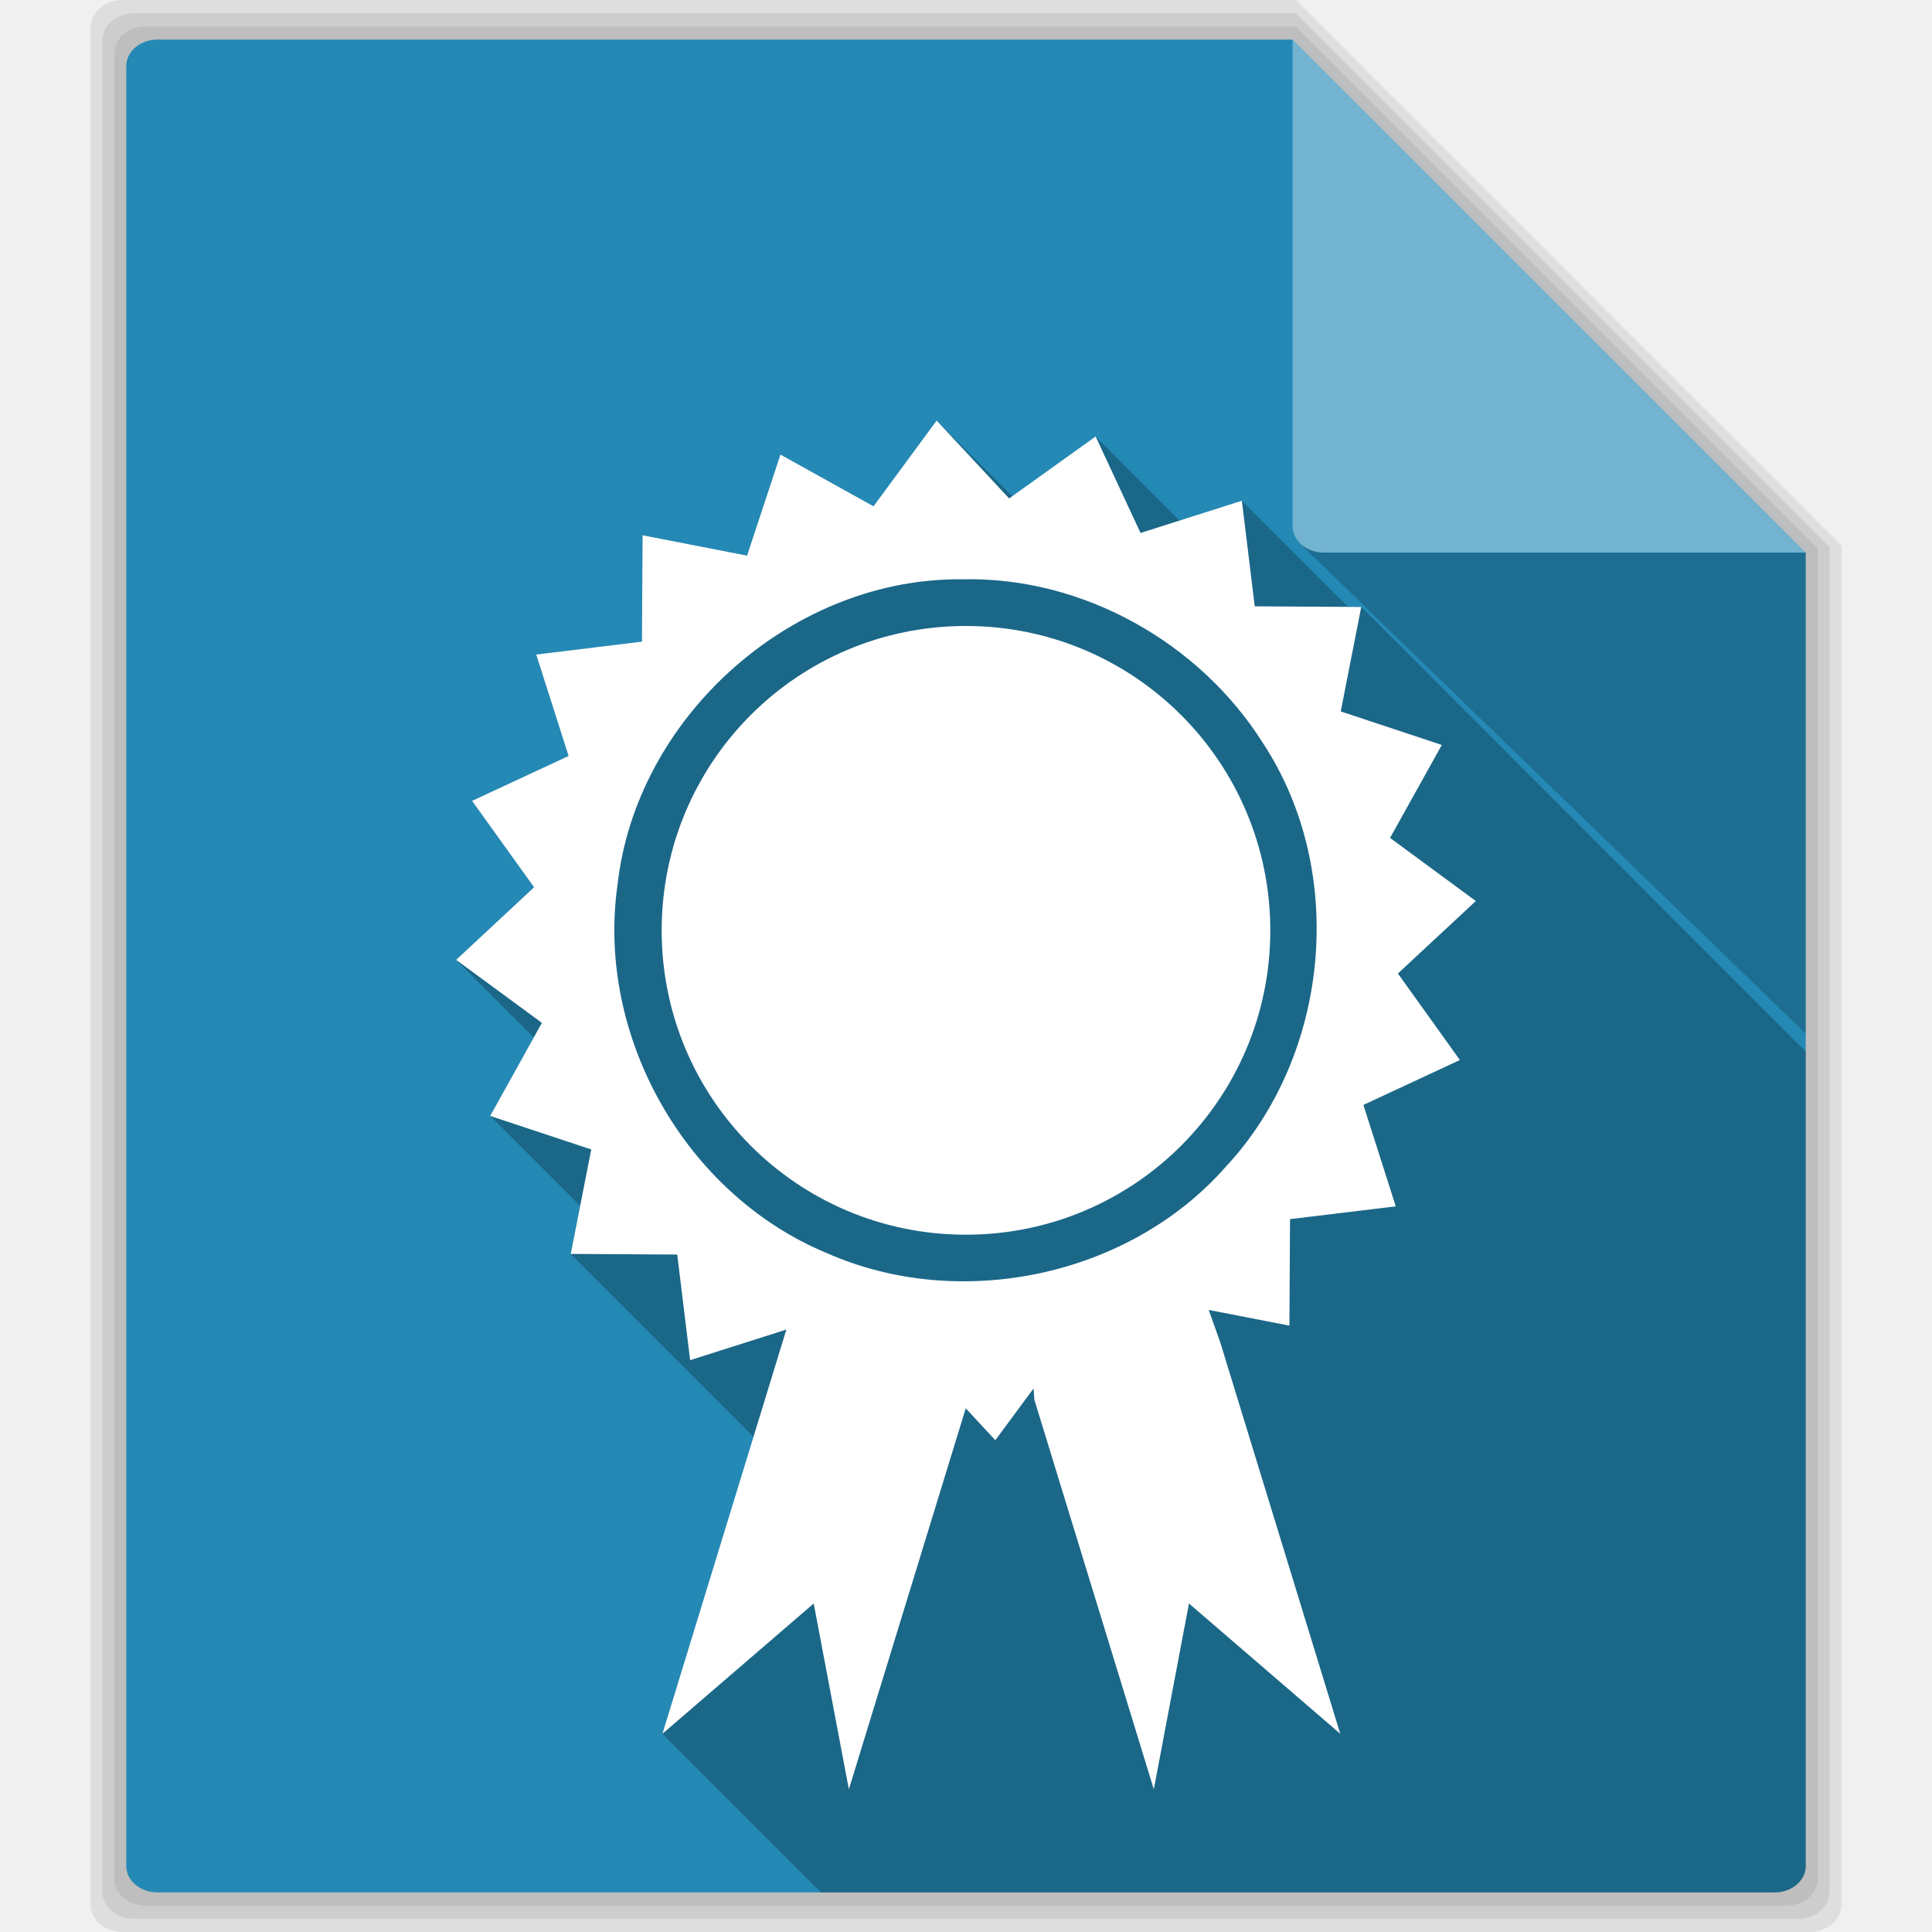
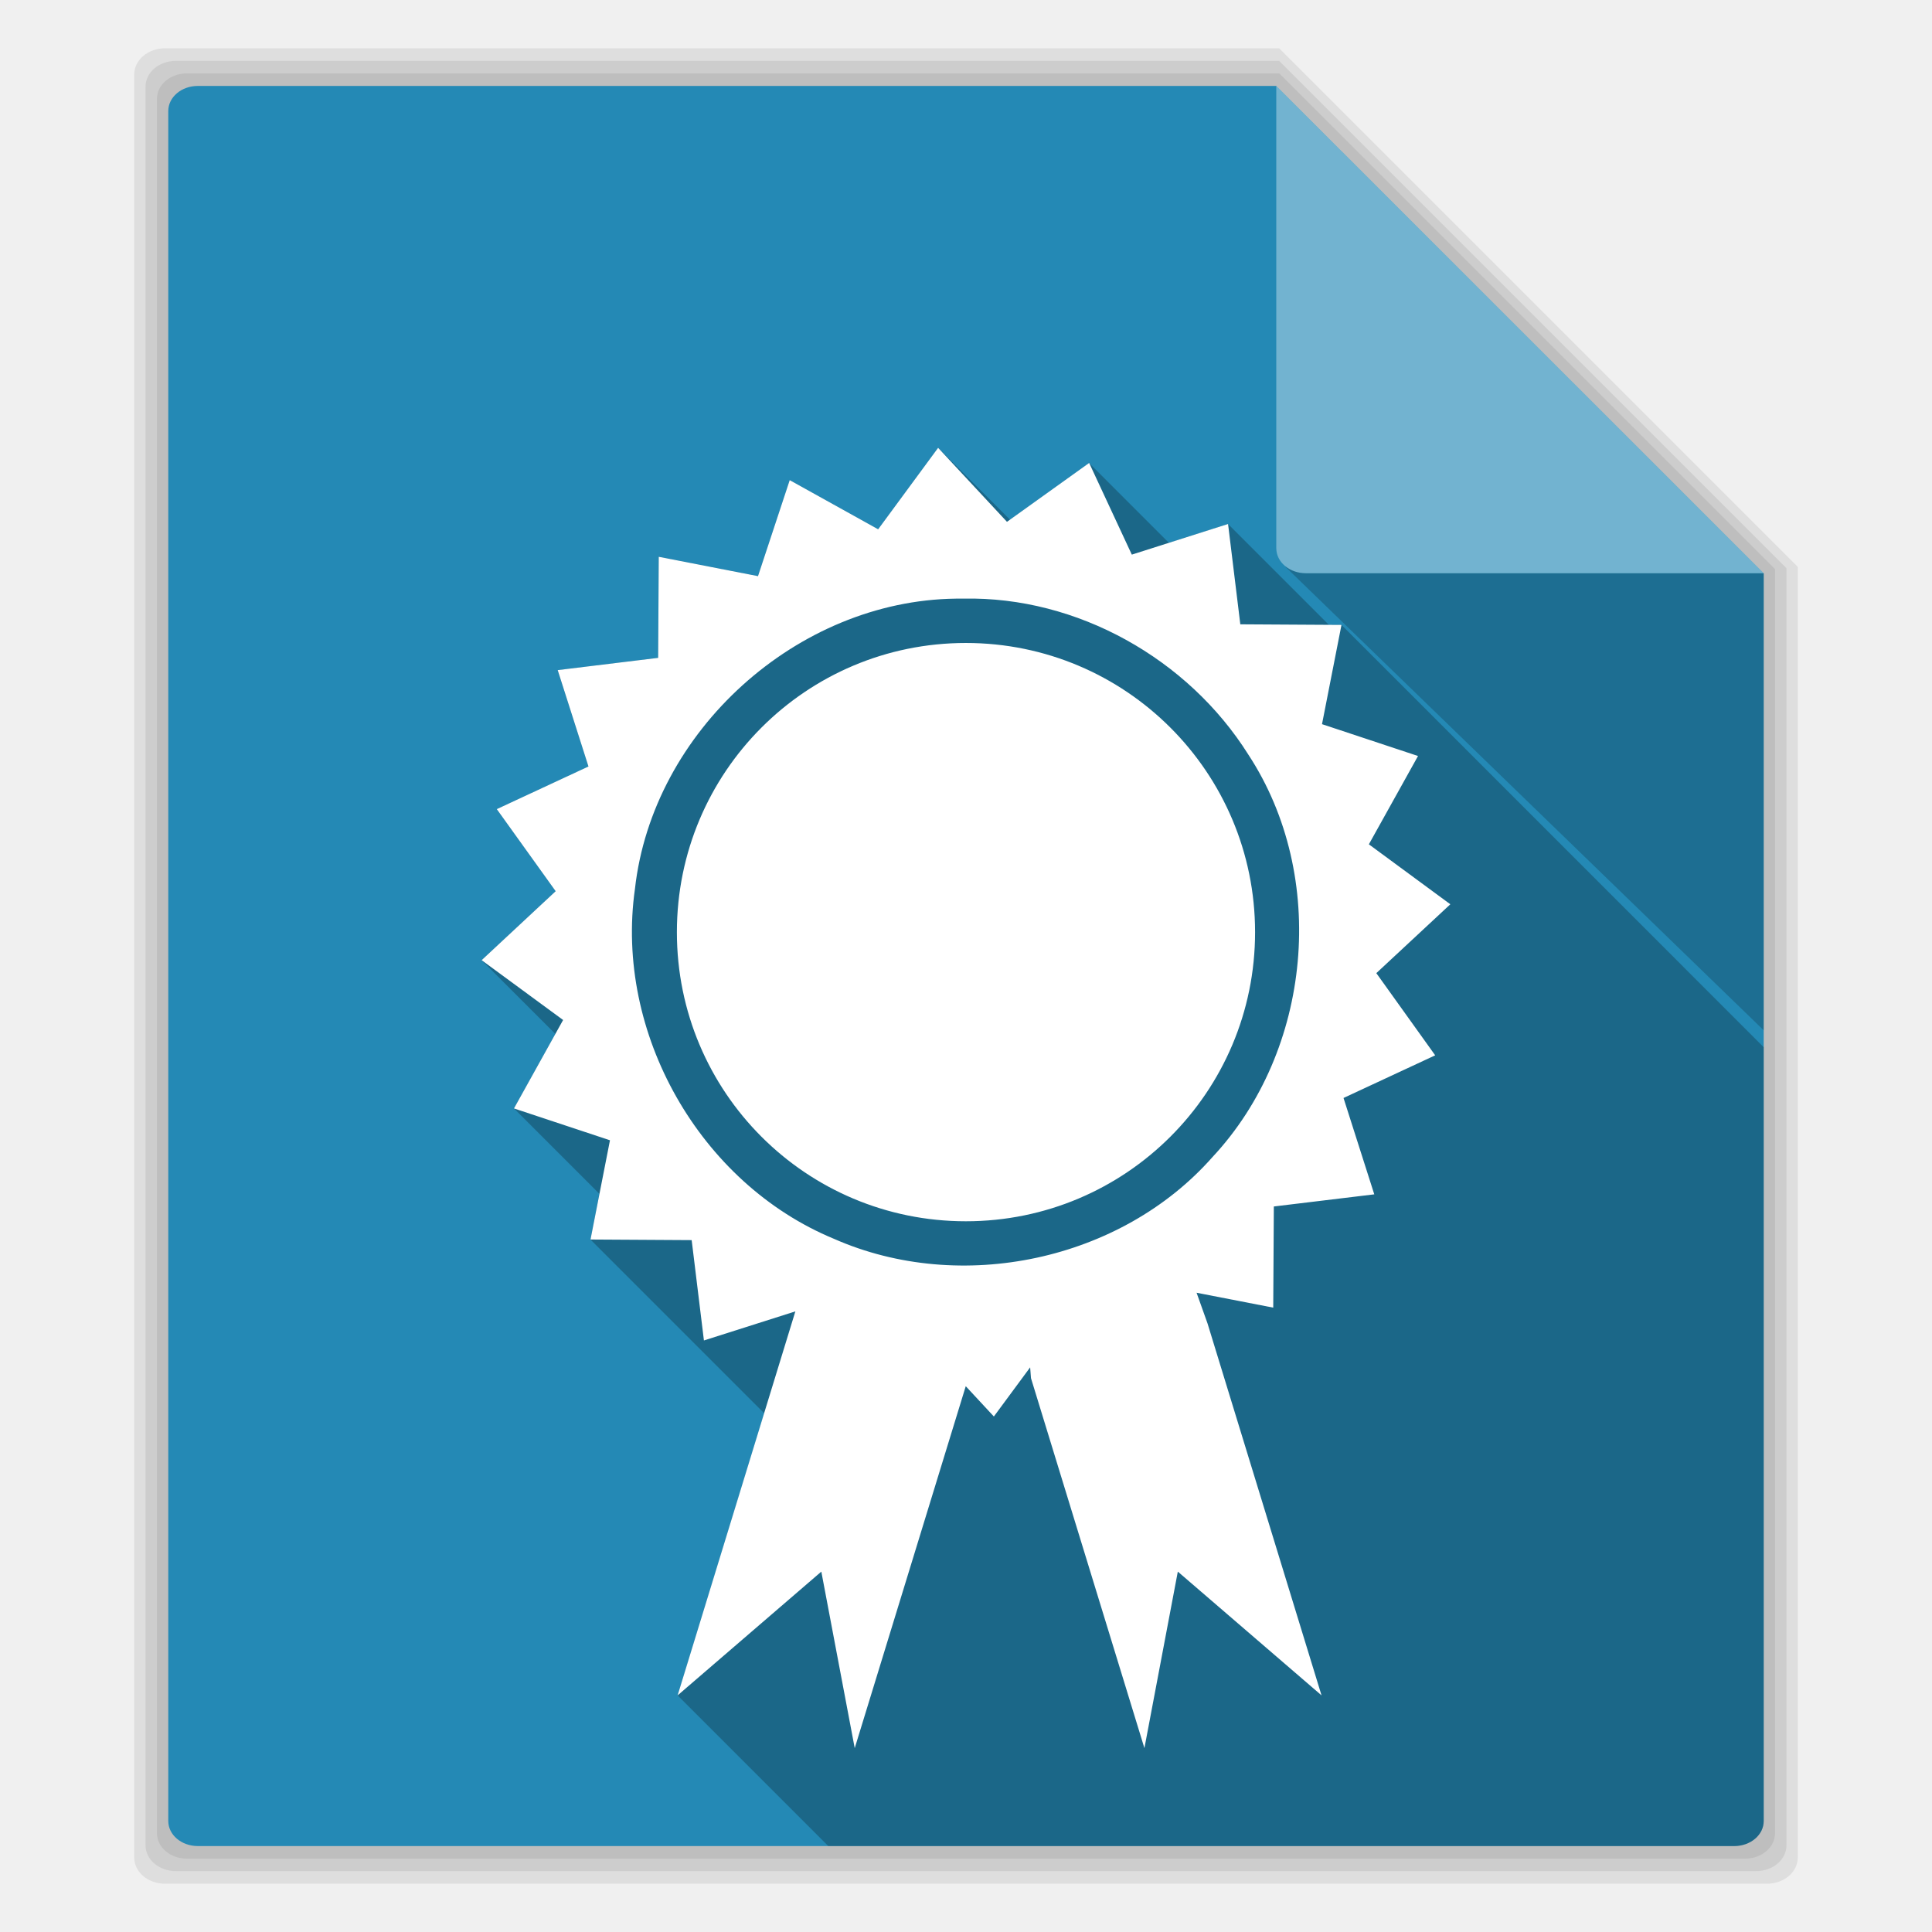
<svg xmlns="http://www.w3.org/2000/svg" xmlns:xlink="http://www.w3.org/1999/xlink" viewBox="0 0 512 512">
-   <text style="word-spacing:0;letter-spacing:0" font-size="208.33" y="456.61" x="-477.49" font-family="Gentium Book Basic" line-height="125%">
-     <tspan y="456.61" x="-477.49" />
-   </text>
-   <text style="text-anchor:middle" transform="scale(4.0128.2492)" font-size="75.7" y="1269.4" x="198.74" font-family="Arial" />
-   <text style="word-spacing:0;letter-spacing:0" font-size="208.33" y="300.98" x="228.86" font-family="Gentium Book Basic" line-height="125%">
-     <tspan y="300.98" x="228.86" />
-   </text>
-   <text style="text-anchor:middle" transform="scale(4.0128.2492)" font-size="75.7" y="644.88" x="374.76" font-family="Arial" />
-   <text style="word-spacing:0;letter-spacing:0" font-size="208.33" y="292.85" x="262.23" font-family="Gentium Book Basic" line-height="125%">
-     <tspan y="292.85" x="262.23" />
-   </text>
-   <text style="text-anchor:middle" transform="scale(4.0128.2492)" font-size="75.7" y="612.28" x="383.07" font-family="Arial" />
-   <g fill-opacity=".078">
-     <path d="m32.563 0c-4.774 0-8.594 3.266-8.594 7.313v497.38c0 4.047 3.82 7.313 8.594 7.313h446.87c4.774 0 8.594-3.266 8.594-7.313v-360.03l-144.66-144.66h-310.81" />
-     <path d="m35.625 3.5c-4.709 0-8.5 3.196-8.5 7.188v490.62c0 3.991 3.791 7.188 8.5 7.188h440.75c4.709 0 8.5-3.196 8.5-7.188v-356.28l-141.53-141.53h-307.72" />
-     <path d="m38.688 7c-4.643 0-8.375 3.158-8.375 7.094v483.82c0 3.936 3.732 7.094 8.375 7.094h434.62c4.643 0 8.375-3.158 8.375-7.094v-352.62l-138.28-138.28h-304.72" />
-   </g>
-   <path d="m41.719 10.5c-4.578 0-8.25 3.119-8.25 7v477c0 3.881 3.672 7 8.25 7h428.56c4.578 0 8.25-3.119 8.25-7v-348.06l-135.97-135.94h-300.84" fill="#2489b5" />
-   <path id="0" fill-opacity=".196" fill="#fff" d="m478.53 146.44l-135.97-135.94v128.94c0 3.881 3.672 7 8.25 7h127.72" />
-   <use width="1" xlink:href="#0" height="1" />
-   <path d="m345.03 144.56l133.5 129.38v-127.5h-127.72c-2.185 0-4.154-0.71-5.625-1.875h-0.156" fill-opacity=".196" />
-   <g fill-rule="evenodd">
-     <path opacity=".25" d="m248.22 111.44l-16.719 22.75-24.656-13.719-8.875 26.781-27.688-5.406-0.156 28.19-28.03 3.438 8.594 26.875-25.563 11.906 16.406 22.875-20.656 19.25 20.594 20.594-11.563 20.75 23.844 23.844-2.5 12.75 48.47 48.47-24.16 78.69 42.03 42.03h252.69c4.578 0 8.25-3.119 8.25-7v-215.84l-117.78-117.81-3.531-0.031-28.12-28.12-16.5 5.25-22.25-22.25-22.06 15.813-20.06-20.06" />
-     <path d="m248.22 111.45l-16.726 22.725-24.669-13.709-8.849 26.781-27.686-5.396-0.168 28.19-28.02 3.419 8.581 26.881-25.574 11.899 16.424 22.893-20.647 19.239 22.725 16.692-13.709 24.669 26.781 8.882-5.43 27.686 28.22 0.168 3.419 27.988 25.507-8.111-32.848 107.12 40.09-34.524 9.318 49.24 30.971-100.96 7.843 8.447 10.122-13.709 0.235 3.02 31.641 103.2 9.318-49.24 40.09 34.524-31.809-103.77-3.05-8.547 21.385 4.156 0.168-28.22 28.02-3.385-8.581-26.881 25.574-11.899-16.424-22.926 20.647-19.21-22.725-16.726 13.709-24.636-26.781-8.882 5.43-27.686-28.22-0.168-3.419-27.988-26.848 8.547-11.899-25.574-22.926 16.424-19.21-20.647m4.961 42.07c0.703-0.009 1.407-0.01 2.112 0 31.729-0.647 62.66 16.79 79.44 43.47 22.368 34.06 17.751 82.64-9.955 112.29-25.508 28.953-70.27 38.427-105.62 22.826-37.433-15.491-61.21-57.43-55.51-97.6 4.918-44.06 45.26-80.46 89.53-80.98m2.782 12.368c-44.592 0-80.61 36.09-80.61 80.68 0 44.592 36.02 80.64 80.61 80.64 44.592 0 80.68-36.05 80.68-80.64 0-44.592-36.09-80.68-80.68-80.68" fill="#fff" />
-   </g>
+   <svg x="12.8" y="12.8" width="486.4" height="486.4" viewBox="0 0 512 512" preserveAspectRatio="xMidYMid meet" overflow="hidden">
+     <text style="word-spacing:0;letter-spacing:0" font-size="208.33" y="456.61" x="-477.49" font-family="Gentium Book Basic" line-height="125%">
+       <tspan y="456.61" x="-477.49" />
+     </text>
+     <text style="text-anchor:middle" transform="scale(4.0128.2492)" font-size="75.7" y="1269.4" x="198.74" font-family="Arial" />
+     <text style="word-spacing:0;letter-spacing:0" font-size="208.33" y="300.98" x="228.86" font-family="Gentium Book Basic" line-height="125%">
+       <tspan y="300.98" x="228.86" />
+     </text>
+     <text style="text-anchor:middle" transform="scale(4.0128.2492)" font-size="75.7" y="644.88" x="374.76" font-family="Arial" />
+     <text style="word-spacing:0;letter-spacing:0" font-size="208.33" y="292.85" x="262.23" font-family="Gentium Book Basic" line-height="125%">
+       <tspan y="292.85" x="262.23" />
+     </text>
+     <text style="text-anchor:middle" transform="scale(4.0128.2492)" font-size="75.7" y="612.28" x="383.07" font-family="Arial" />
+     <g fill-opacity=".078">
+       <path d="m32.563 0c-4.774 0-8.594 3.266-8.594 7.313v497.38c0 4.047 3.82 7.313 8.594 7.313h446.87c4.774 0 8.594-3.266 8.594-7.313v-360.03l-144.66-144.66h-310.81" />
+       <path d="m35.625 3.5c-4.709 0-8.5 3.196-8.5 7.188v490.62c0 3.991 3.791 7.188 8.5 7.188h440.75c4.709 0 8.5-3.196 8.5-7.188v-356.28l-141.53-141.53h-307.72" />
+       <path d="m38.688 7c-4.643 0-8.375 3.158-8.375 7.094v483.82c0 3.936 3.732 7.094 8.375 7.094h434.62c4.643 0 8.375-3.158 8.375-7.094v-352.62l-138.28-138.28h-304.72" />
+     </g>
+     <path d="m41.719 10.5c-4.578 0-8.25 3.119-8.25 7v477c0 3.881 3.672 7 8.25 7h428.56c4.578 0 8.25-3.119 8.25-7v-348.06l-135.97-135.94h-300.84" fill="#2489b5" />
+     <path id="0" fill-opacity=".196" fill="#fff" d="m478.53 146.44l-135.97-135.94v128.94c0 3.881 3.672 7 8.25 7h127.72" />
+     <use width="1" xlink:href="#0" height="1" />
+     <path d="m345.03 144.56l133.5 129.38v-127.5h-127.72c-2.185 0-4.154-0.71-5.625-1.875h-0.156" fill-opacity=".196" />
+     <g fill-rule="evenodd">
+       <path opacity=".25" d="m248.22 111.44l-16.719 22.75-24.656-13.719-8.875 26.781-27.688-5.406-0.156 28.19-28.03 3.438 8.594 26.875-25.563 11.906 16.406 22.875-20.656 19.25 20.594 20.594-11.563 20.75 23.844 23.844-2.5 12.75 48.47 48.47-24.16 78.69 42.03 42.03h252.69c4.578 0 8.25-3.119 8.25-7v-215.84l-117.78-117.81-3.531-0.031-28.12-28.12-16.5 5.25-22.25-22.25-22.06 15.813-20.06-20.06" />
+       <path d="m248.22 111.45l-16.726 22.725-24.669-13.709-8.849 26.781-27.686-5.396-0.168 28.19-28.02 3.419 8.581 26.881-25.574 11.899 16.424 22.893-20.647 19.239 22.725 16.692-13.709 24.669 26.781 8.882-5.43 27.686 28.22 0.168 3.419 27.988 25.507-8.111-32.848 107.12 40.09-34.524 9.318 49.24 30.971-100.96 7.843 8.447 10.122-13.709 0.235 3.02 31.641 103.2 9.318-49.24 40.09 34.524-31.809-103.77-3.05-8.547 21.385 4.156 0.168-28.22 28.02-3.385-8.581-26.881 25.574-11.899-16.424-22.926 20.647-19.21-22.725-16.726 13.709-24.636-26.781-8.882 5.43-27.686-28.22-0.168-3.419-27.988-26.848 8.547-11.899-25.574-22.926 16.424-19.21-20.647m4.961 42.07c0.703-0.009 1.407-0.01 2.112 0 31.729-0.647 62.66 16.79 79.44 43.47 22.368 34.06 17.751 82.64-9.955 112.29-25.508 28.953-70.27 38.427-105.62 22.826-37.433-15.491-61.21-57.43-55.51-97.6 4.918-44.06 45.26-80.46 89.53-80.98m2.782 12.368c-44.592 0-80.61 36.09-80.61 80.68 0 44.592 36.02 80.64 80.61 80.64 44.592 0 80.68-36.05 80.68-80.64 0-44.592-36.09-80.68-80.68-80.68" fill="#fff" />
+     </g>
+   </svg>
</svg>
